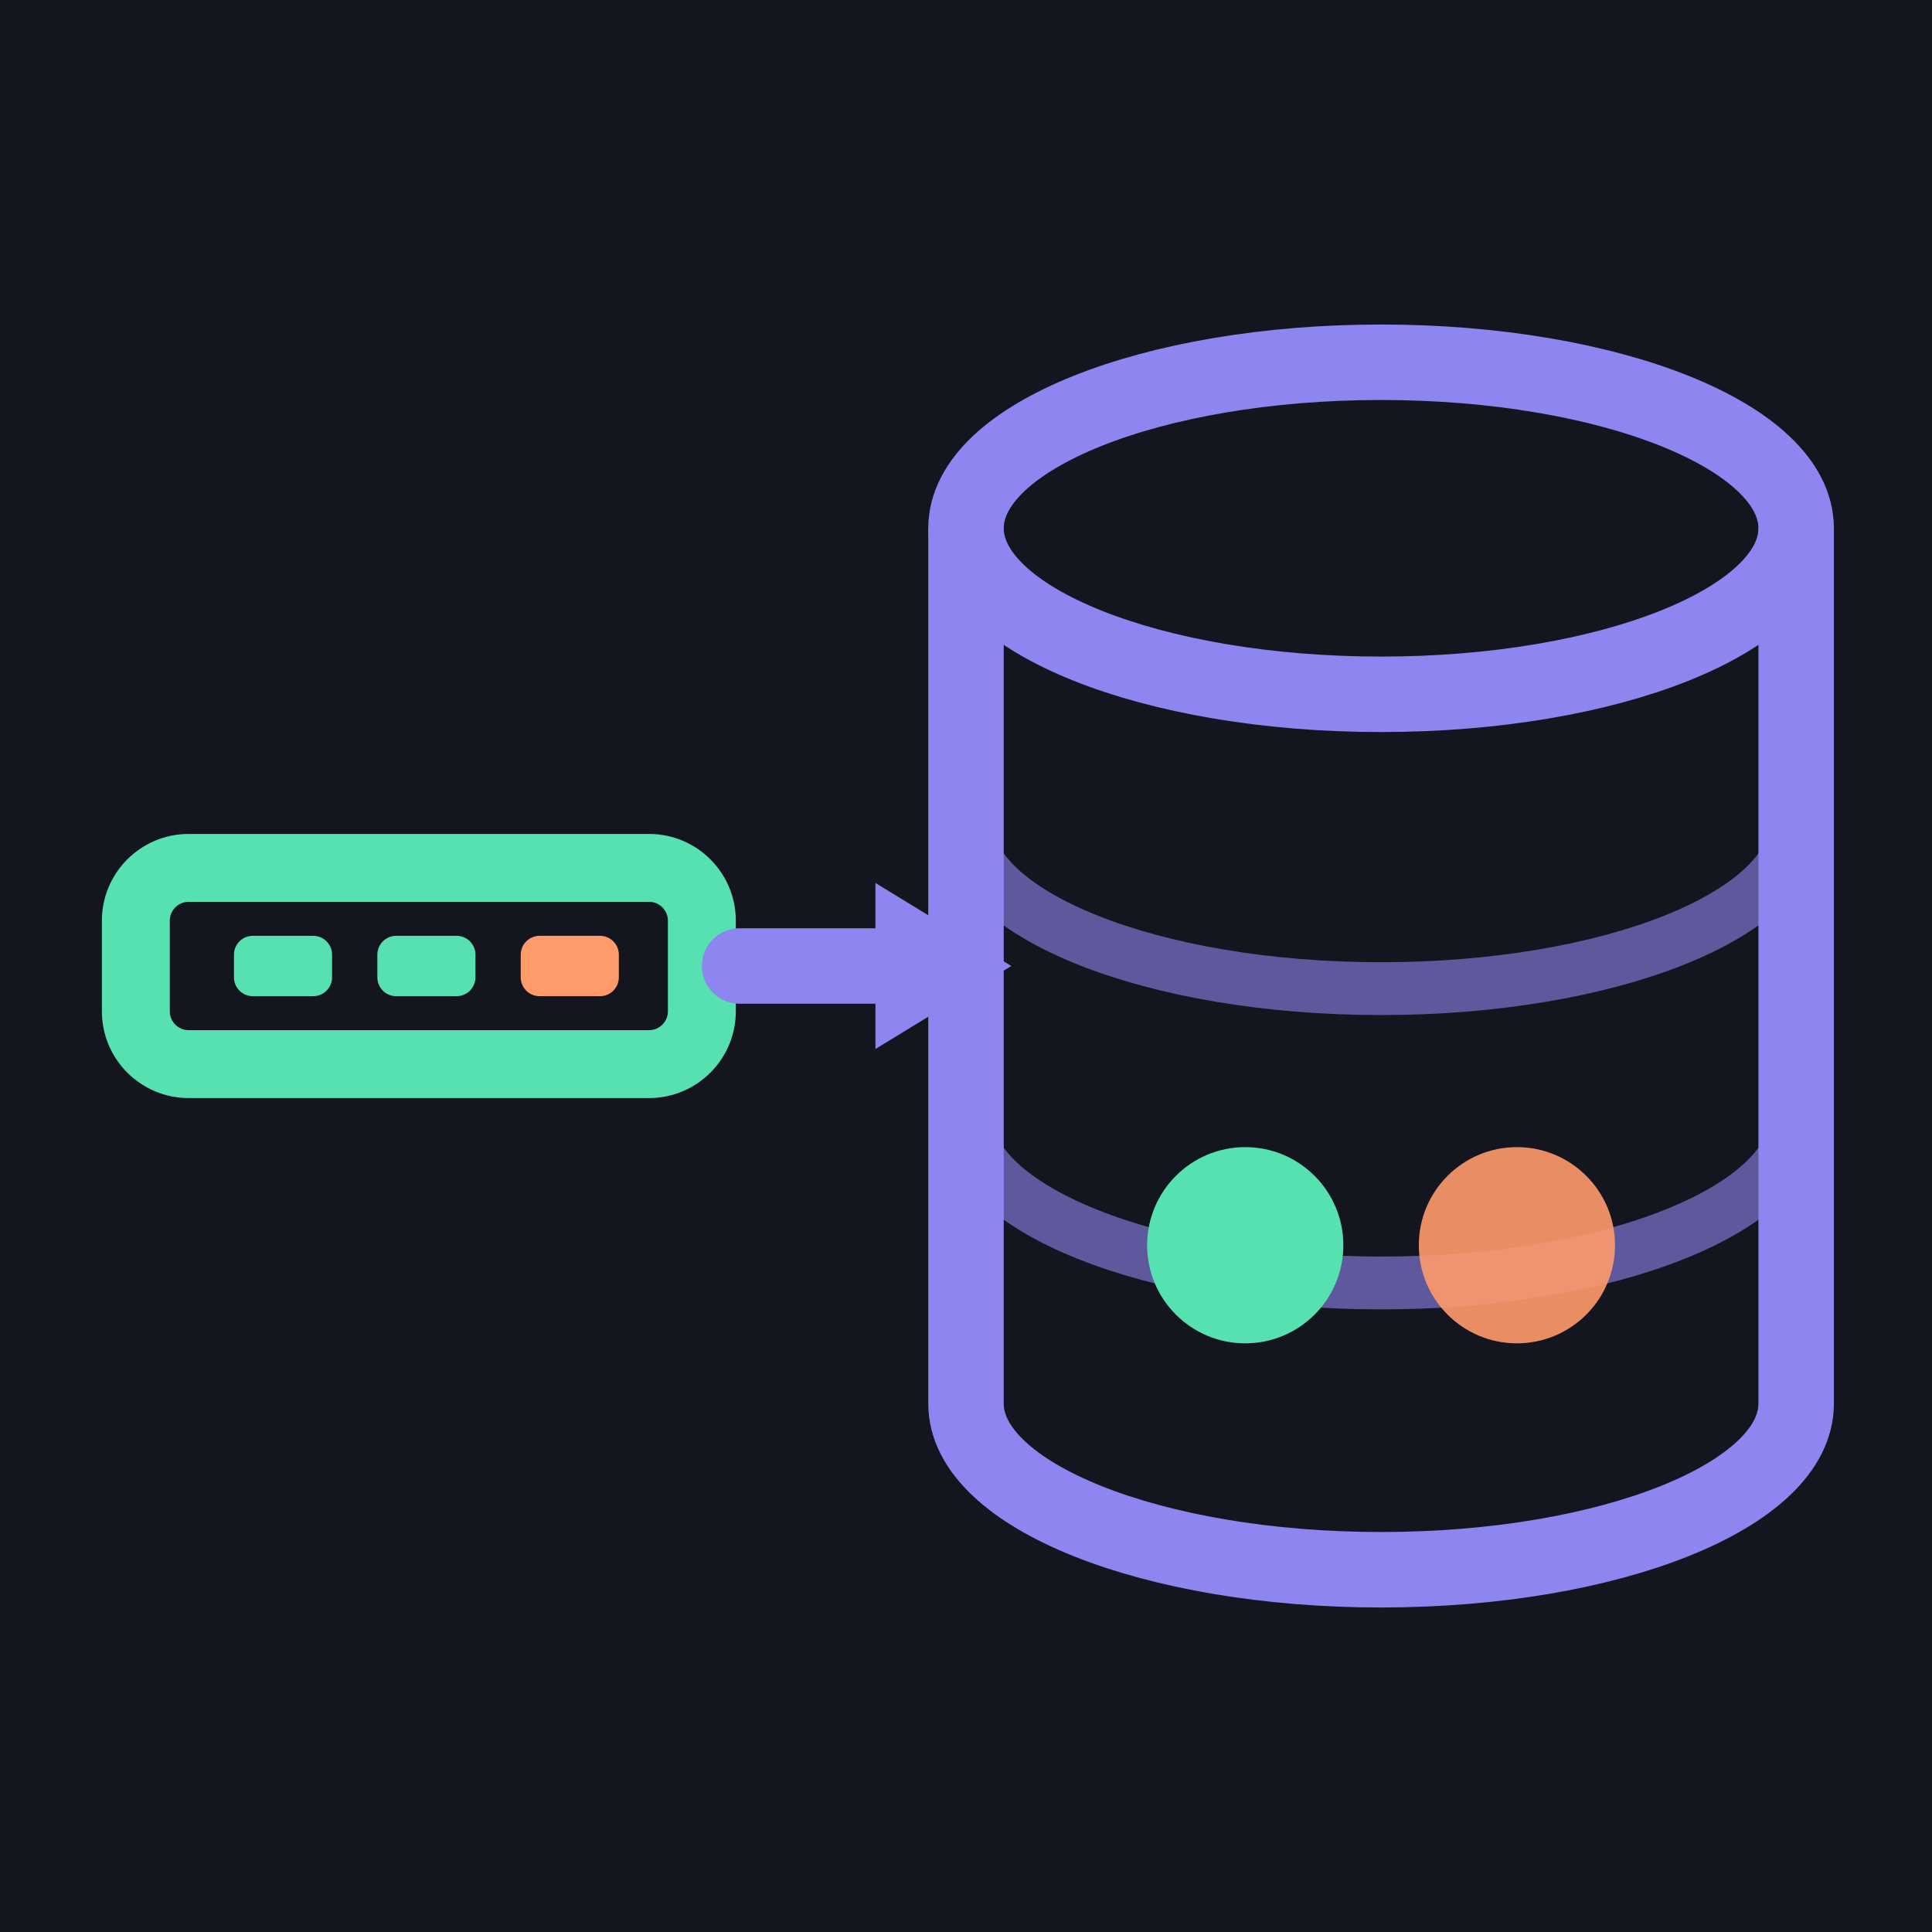
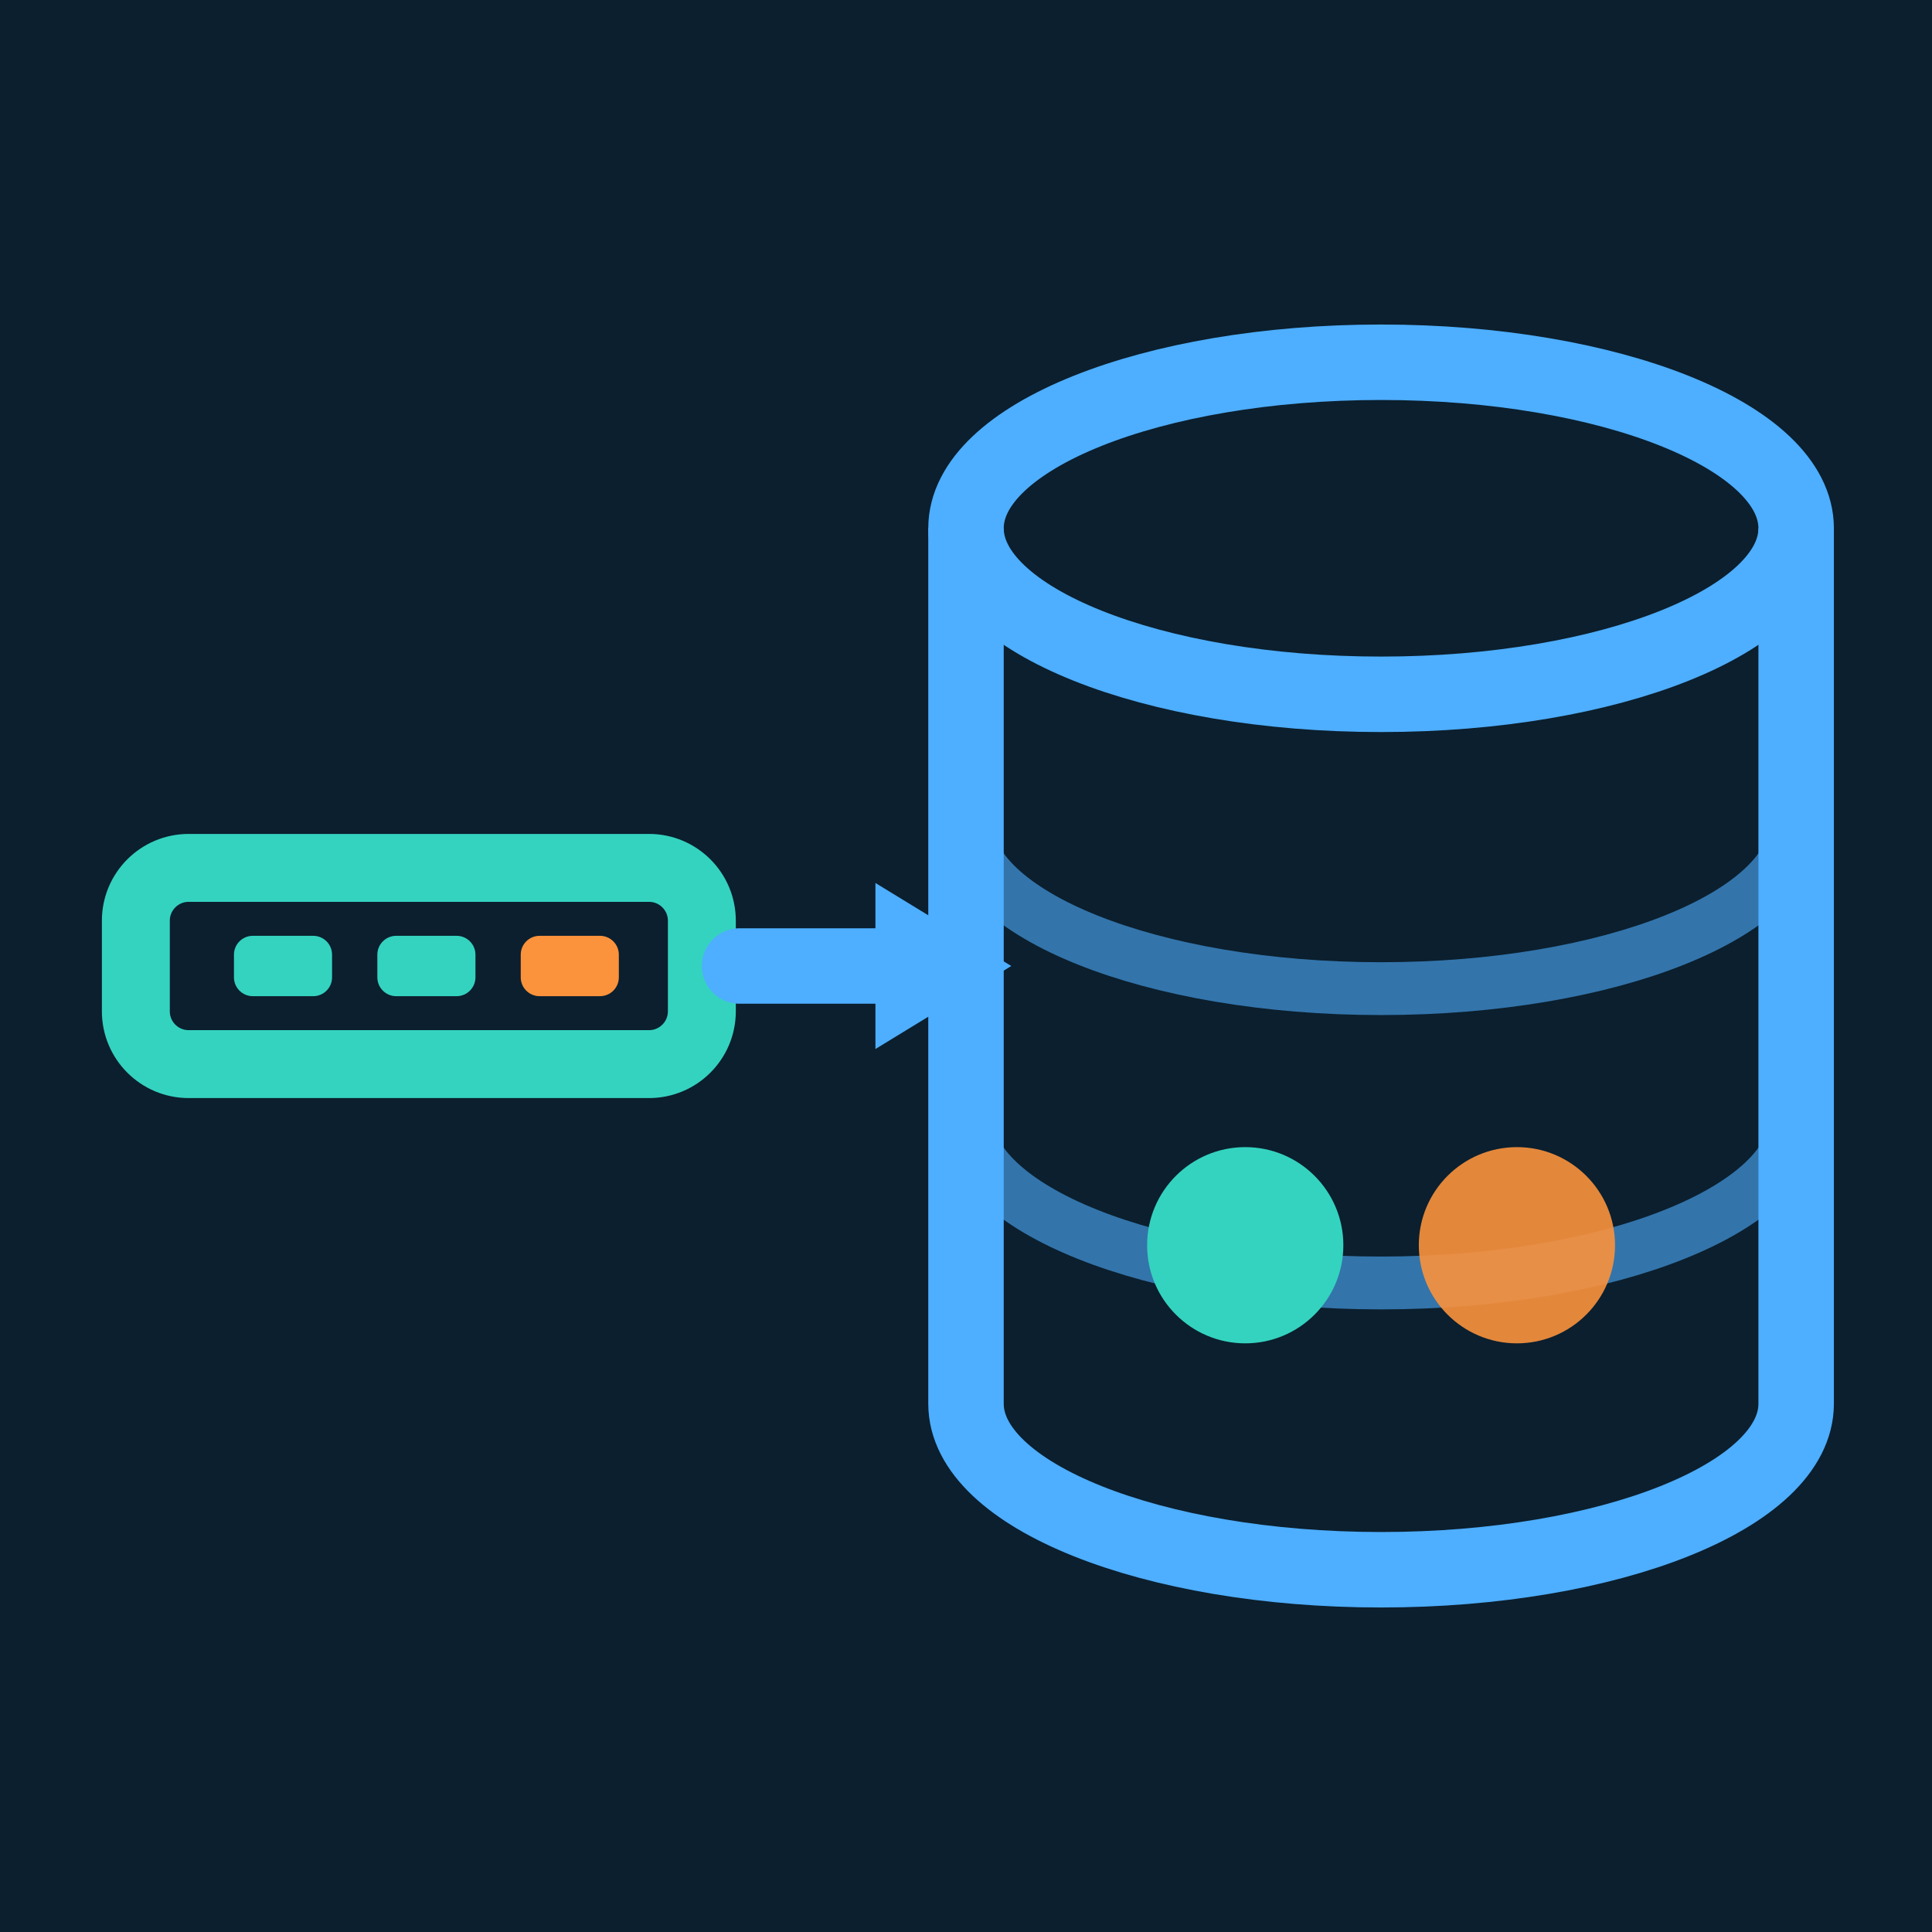
<svg xmlns="http://www.w3.org/2000/svg" viewBox="0 0 512 512" role="img" aria-label="Database Internals Bootcamp">
-   <rect width="512" height="512" fill="#14161f" />
-   <rect x="36" y="230" width="150" height="52" rx="14" fill="none" stroke="#57e0b0" stroke-width="18" />
-   <rect x="62" y="248" width="26" height="16" rx="5" fill="#57e0b0" />
-   <rect x="100" y="248" width="26" height="16" rx="5" fill="#57e0b0" />
-   <rect x="138" y="248" width="26" height="16" rx="5" fill="#ff9a6b" />
-   <line x1="196" y1="256" x2="238" y2="256" stroke="#8e86f0" stroke-width="20" stroke-linecap="round" />
-   <path d="M 232 234 L 268 256 L 232 278 Z" fill="#8e86f0" />
-   <ellipse cx="366" cy="140" rx="110" ry="44" fill="none" stroke="#8e86f0" stroke-width="20" />
-   <path d="M 256 140 L 256 372 A 110 44 0 0 0 476 372 L 476 140" fill="none" stroke="#8e86f0" stroke-width="20" />
-   <path d="M 256 218 A 110 44 0 0 0 476 218" fill="none" stroke="#8e86f0" stroke-width="14" opacity=".6" />
-   <path d="M 256 296 A 110 44 0 0 0 476 296" fill="none" stroke="#8e86f0" stroke-width="14" opacity=".6" />
-   <circle cx="330" cy="330" r="26" fill="#57e0b0" />
-   <circle cx="402" cy="330" r="26" fill="#ff9a6b" opacity=".9" />
+   <rect width="512" height="512" fill="#0b1f2e" />
+   <rect x="36" y="230" width="150" height="52" rx="14" fill="none" stroke="#34d3bf" stroke-width="18" />
+   <rect x="62" y="248" width="26" height="16" rx="5" fill="#34d3bf" />
+   <rect x="100" y="248" width="26" height="16" rx="5" fill="#34d3bf" />
+   <rect x="138" y="248" width="26" height="16" rx="5" fill="#fb923c" />
+   <line x1="196" y1="256" x2="238" y2="256" stroke="#4eaeff" stroke-width="20" stroke-linecap="round" />
+   <path d="M 232 234 L 268 256 L 232 278 Z" fill="#4eaeff" />
+   <ellipse cx="366" cy="140" rx="110" ry="44" fill="none" stroke="#4eaeff" stroke-width="20" />
+   <path d="M 256 140 L 256 372 A 110 44 0 0 0 476 372 L 476 140" fill="none" stroke="#4eaeff" stroke-width="20" />
+   <path d="M 256 218 A 110 44 0 0 0 476 218" fill="none" stroke="#4eaeff" stroke-width="14" opacity=".6" />
+   <path d="M 256 296 A 110 44 0 0 0 476 296" fill="none" stroke="#4eaeff" stroke-width="14" opacity=".6" />
+   <circle cx="330" cy="330" r="26" fill="#34d3bf" />
+   <circle cx="402" cy="330" r="26" fill="#fb923c" opacity=".9" />
</svg>
